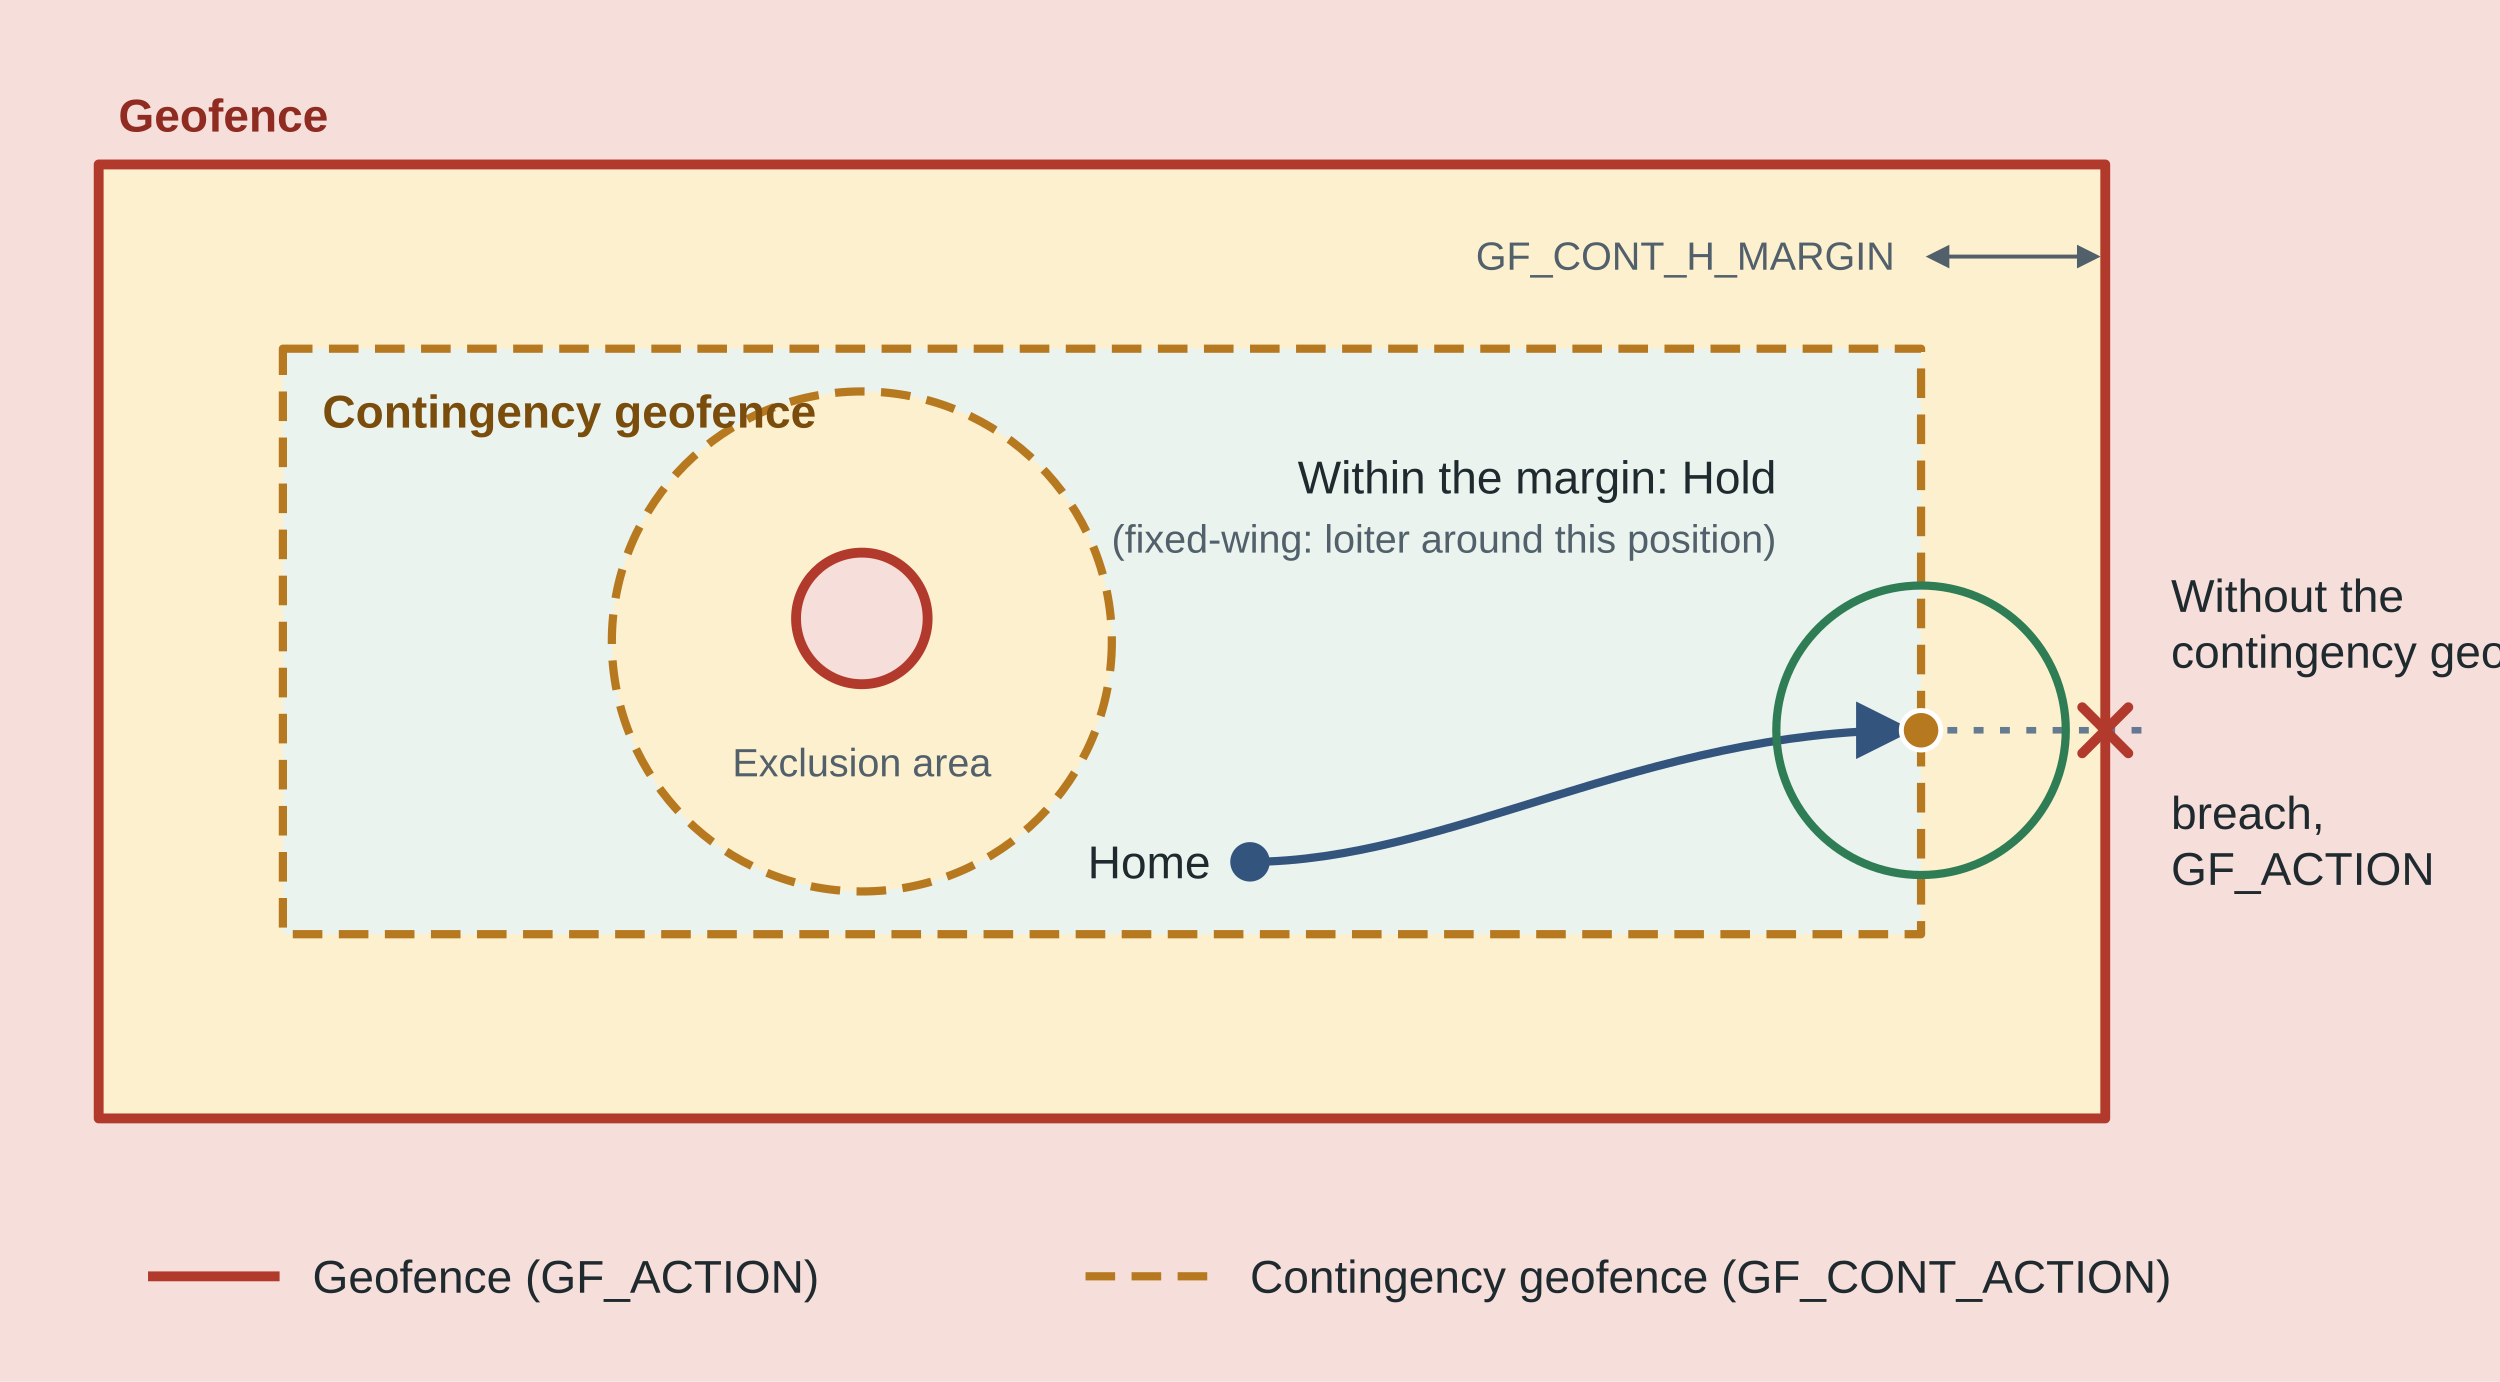
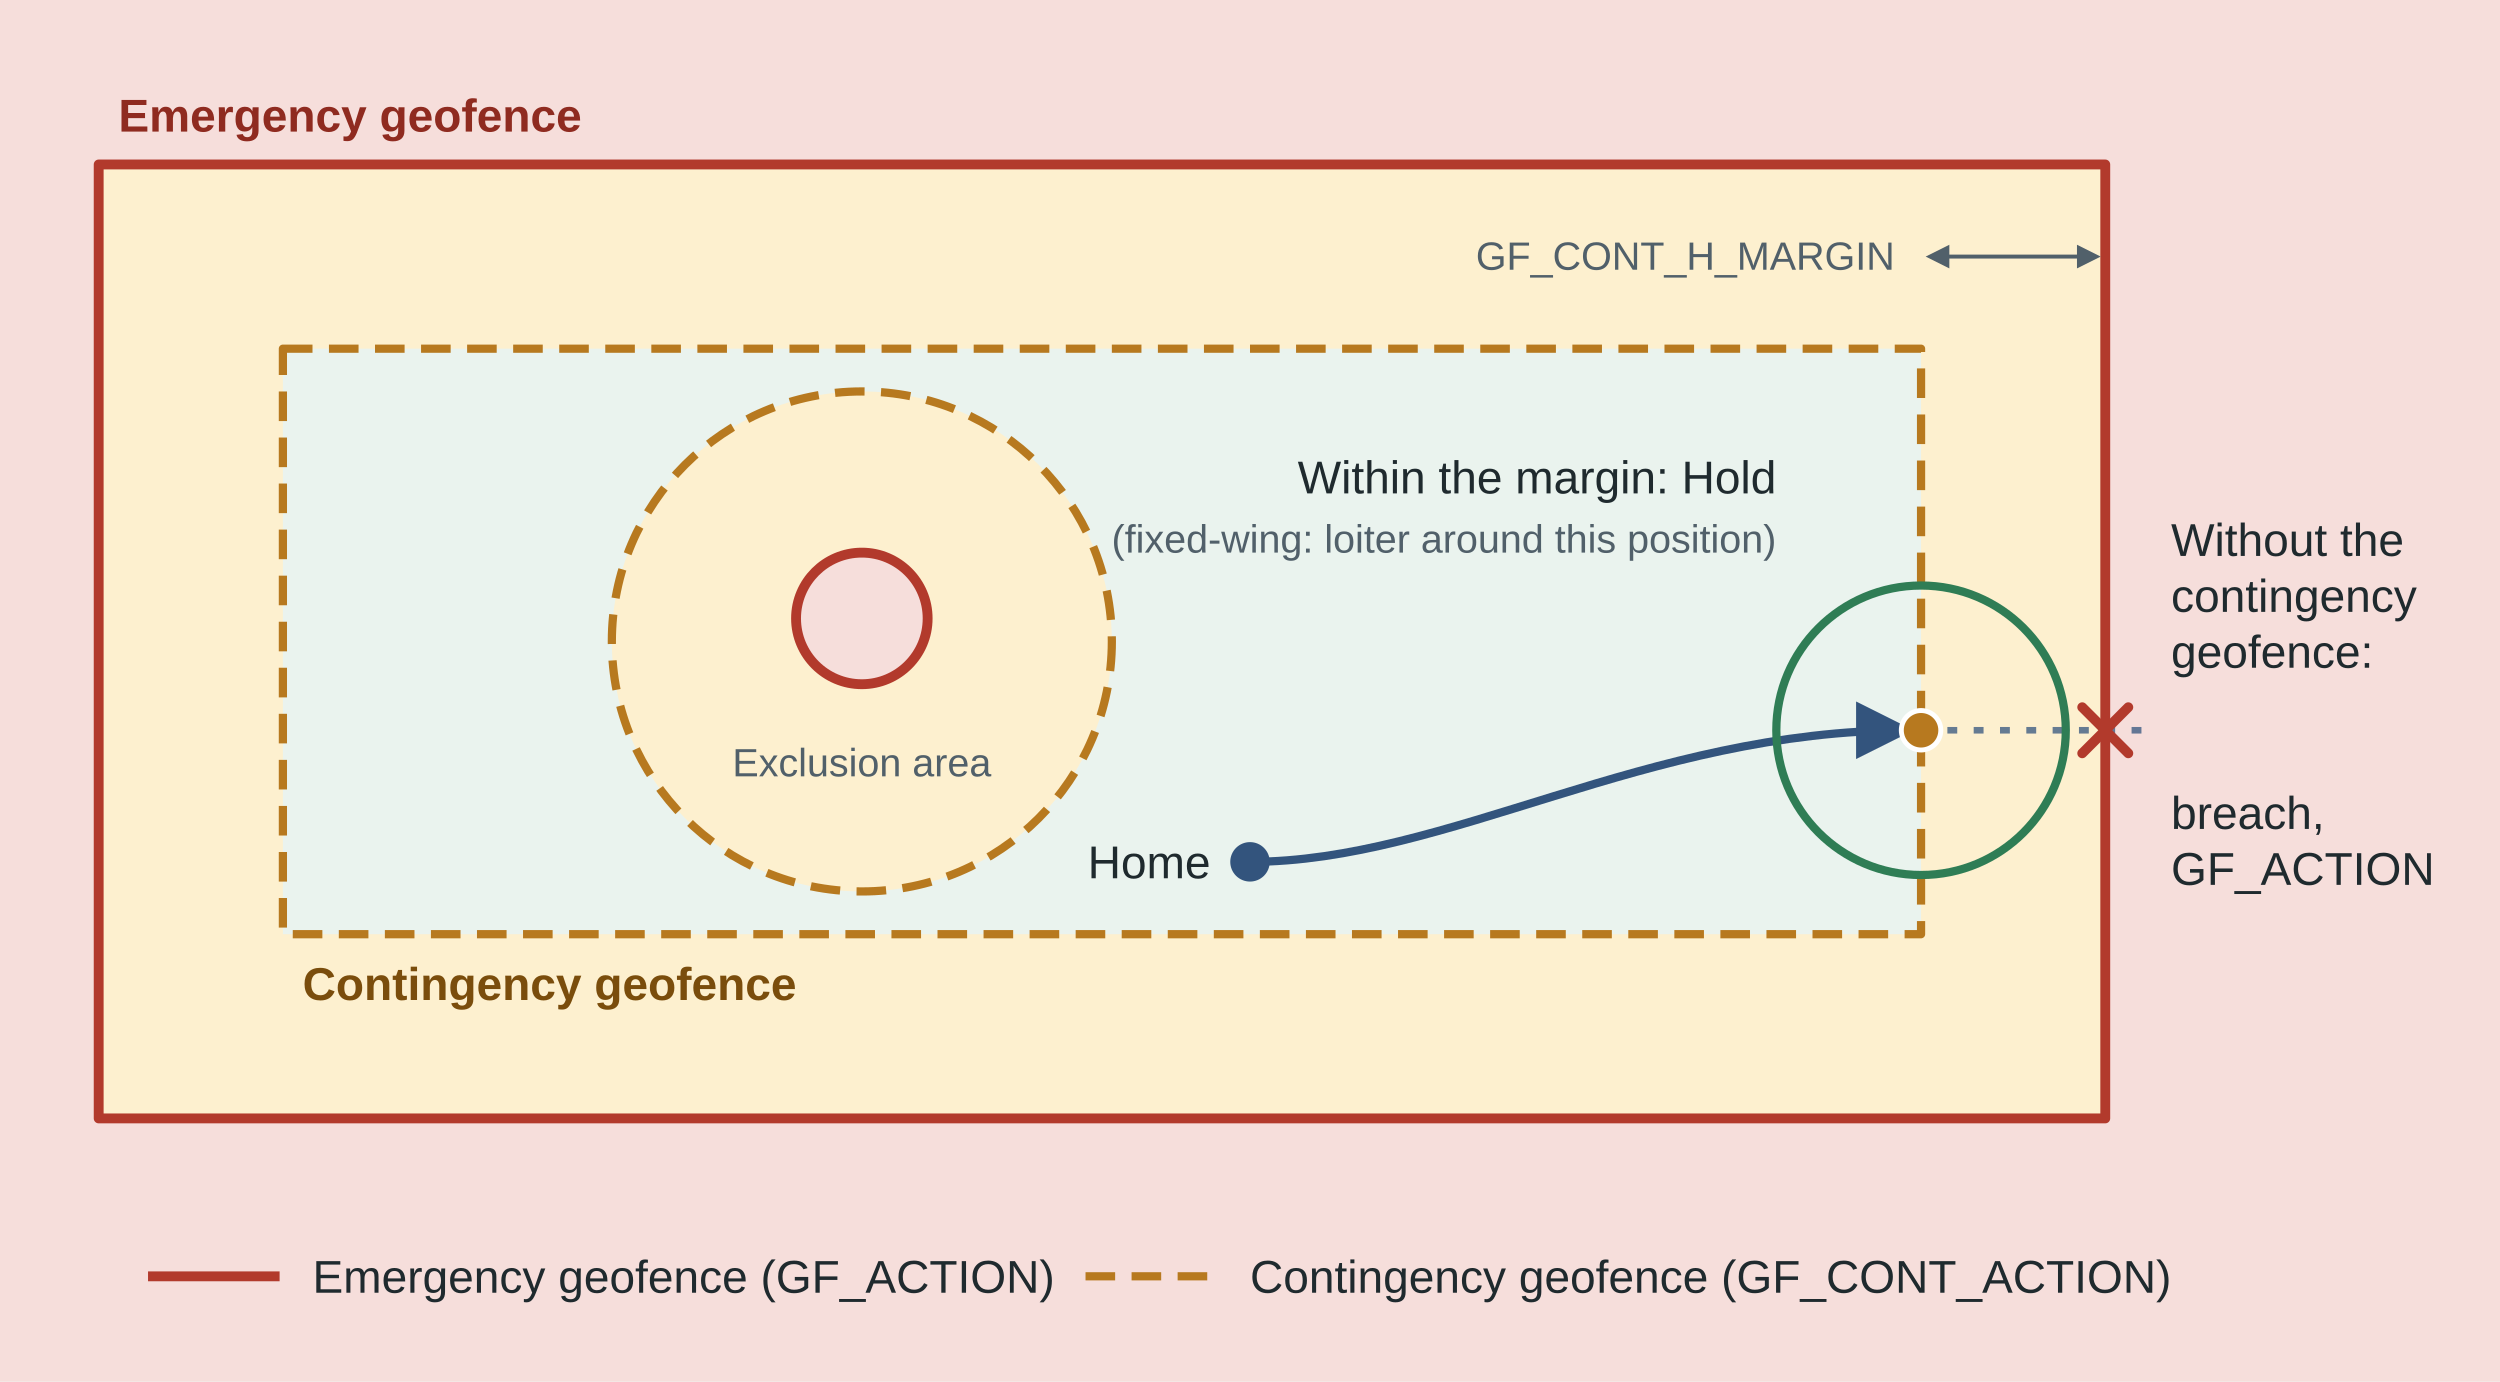
<svg xmlns="http://www.w3.org/2000/svg" viewBox="0 0 760 420" width="760" height="420" role="img" aria-labelledby="title desc">
  <style>
    text { font-family: "Helvetica Neue", Arial, sans-serif; font-size: 14px; fill: #1f2a2e; }
    .small { font-size: 12px; fill: #51606a; }
-     .hard-text { fill: #8f2b20; font-weight: 600; }
-     .pre-text { fill: #7a4d0c; font-weight: 600; }
+     .emer-text { fill: #8f2b20; font-weight: 600; }
+     .cont-text { fill: #7a4d0c; font-weight: 600; }
    .outside { fill: #f6dedb; }
    .buffer { fill: #fdf0cf; }
    .inside { fill: #eaf3ee; }
-     .hard { stroke: #b23a2c; stroke-width: 3; stroke-linejoin: round; }
-     .pre { stroke: #b7791f; stroke-width: 2.5; stroke-dasharray: 9 5; stroke-linejoin: round; }
+     .emer { stroke: #b23a2c; stroke-width: 3; stroke-linejoin: round; }
+     .cont { stroke: #b7791f; stroke-width: 2.5; stroke-dasharray: 9 5; stroke-linejoin: round; }
    .track { stroke: #33547d; stroke-width: 2.5; fill: none; }
    .avoided { stroke: #33547d; stroke-width: 2; stroke-dasharray: 3 5; fill: none; opacity: 0.75; }
    .orbit { stroke: #2f7d55; stroke-width: 2.5; fill: none; }
    .trigger { fill: #b7791f; stroke: #fff; stroke-width: 1.5; }
    .breach { stroke: #b23a2c; stroke-width: 3; stroke-linecap: round; }
    .home { fill: #33547d; }
    .dim { stroke: #51606a; stroke-width: 1.2; fill: none; }
  </style>
  <defs>
    <marker id="head" viewBox="0 0 10 10" refX="9" refY="5" markerWidth="7" markerHeight="7" orient="auto">
      <path d="M0 0 L10 5 L0 10 z" fill="#33547d" />
    </marker>
    <marker id="dim" viewBox="0 0 10 10" refX="5" refY="5" markerWidth="6" markerHeight="6" orient="auto-start-reverse">
      <path d="M0 0 L10 5 L0 10 z" fill="#51606a" />
    </marker>
  </defs>
  <rect class="outside" width="760" height="420" />
-   <rect class="hard buffer" x="30" y="50" width="610" height="290" />
-   <rect class="pre inside" x="86" y="106" width="498" height="178" />
-   <circle class="pre buffer" cx="262" cy="195" r="76" />
-   <circle class="hard outside" cx="262" cy="188" r="20" />
+   <rect class="emer buffer" x="30" y="50" width="610" height="290" />
+   <rect class="cont inside" x="86" y="106" width="498" height="178" />
+   <circle class="cont buffer" cx="262" cy="195" r="76" />
+   <circle class="emer outside" cx="262" cy="188" r="20" />
  <path class="avoided" d="M 584 222 L 652 222" />
  <path class="track" d="M 380 262 C 440 262 500 222 580 222" marker-end="url(#head)" />
  <circle class="orbit" cx="584" cy="222" r="44" />
  <circle class="home" cx="380" cy="262" r="6" />
  <circle class="trigger" cx="584" cy="222" r="6" />
  <path class="breach" d="M 633 215 L 647 229 M 647 215 L 633 229" />
  <line class="dim" x1="589" y1="78" x2="635" y2="78" marker-start="url(#dim)" marker-end="url(#dim)" />
  <text class="small" x="576" y="82" text-anchor="end">GF_CONT_H_MARGIN</text>
-   <text class="hard-text" x="36" y="40">Geofence</text>
-   <text class="pre-text" x="98" y="130">Contingency geofence</text>
+   <text class="emer-text" x="36" y="40">Emergency geofence</text>
+   <text class="cont-text" x="92" y="304">Contingency geofence</text>
  <text class="small" x="262" y="236" text-anchor="middle">Exclusion area</text>
  <text x="368" y="267" text-anchor="end">Home</text>
  <text x="540" y="150" text-anchor="end">Within the margin: Hold</text>
  <text class="small" x="540" y="168" text-anchor="end">(fixed-wing: loiter around this position)</text>
-   <text x="660" y="186">Without the</text>
-   <text x="660" y="203">contingency geofence:</text>
+   <text x="660" y="169">Without the</text>
+   <text x="660" y="186">contingency</text>
+   <text x="660" y="203">geofence:</text>
  <text x="660" y="252">breach,</text>
  <text x="660" y="269">GF_ACTION</text>
-   <line class="hard" x1="45" y1="388" x2="85" y2="388" />
-   <text x="95" y="393">Geofence (GF_ACTION)</text>
-   <line class="pre" x1="330" y1="388" x2="370" y2="388" />
+   <line class="emer" x1="45" y1="388" x2="85" y2="388" />
+   <text x="95" y="393">Emergency geofence (GF_ACTION)</text>
+   <line class="cont" x1="330" y1="388" x2="370" y2="388" />
  <text x="380" y="393">Contingency geofence (GF_CONT_ACTION)</text>
</svg>
